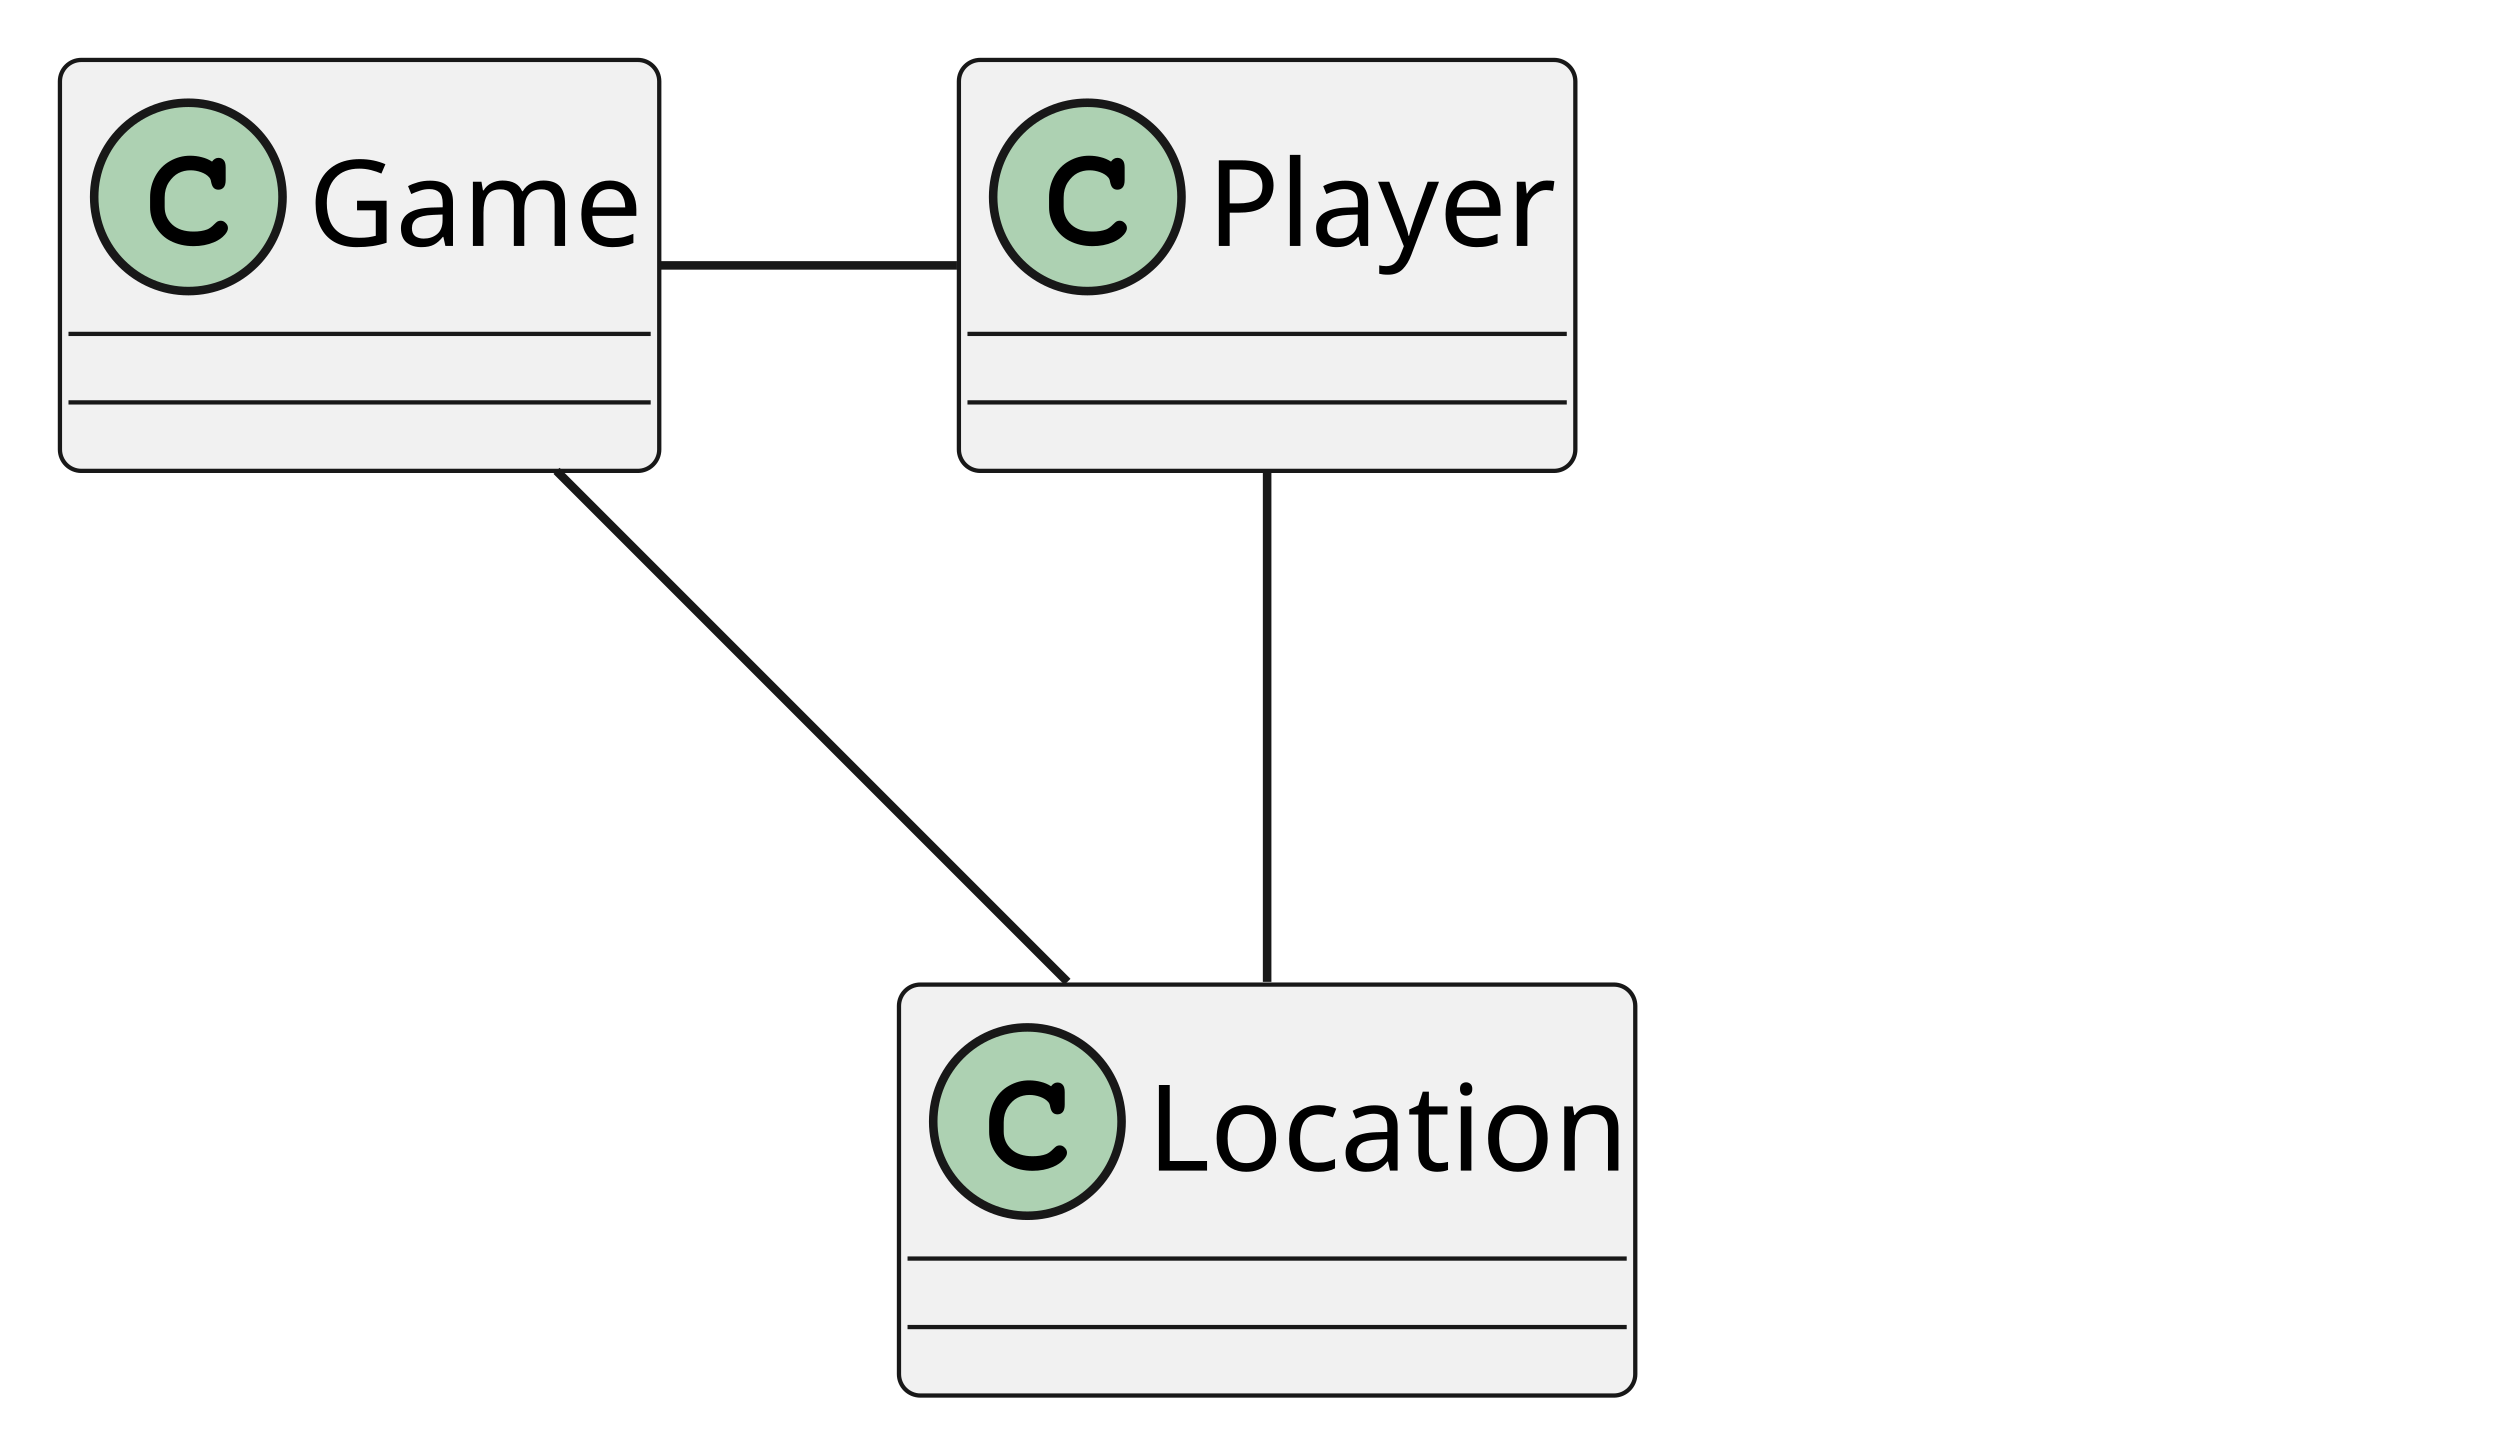
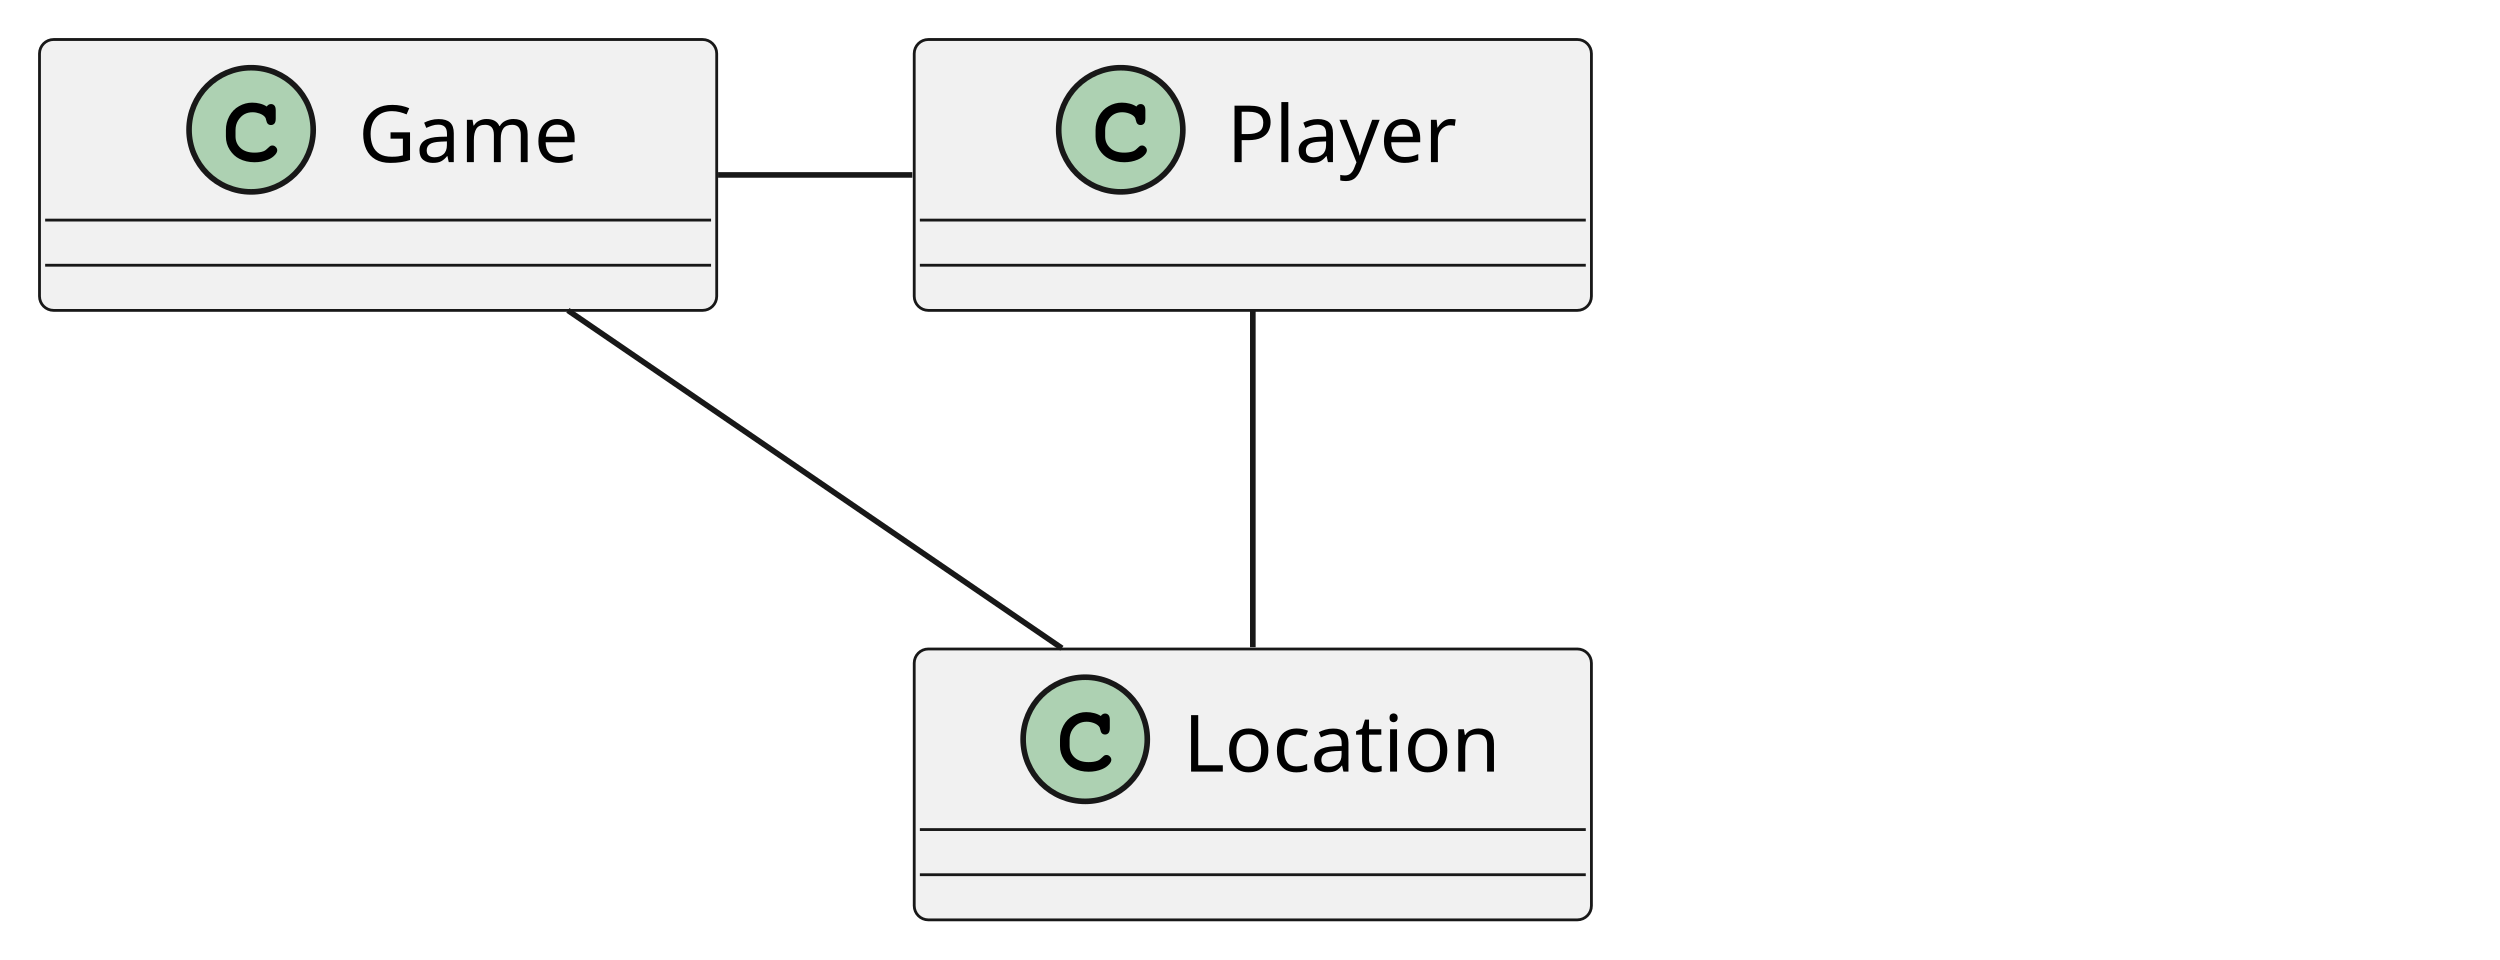
- <svg xmlns="http://www.w3.org/2000/svg" contentStyleType="text/css" height="170px" preserveAspectRatio="none" style="width:292px;height:170px;background:#FFFFFF;" version="1.1" viewBox="0 0 292 170" width="292px" zoomAndPan="magnify">
+ <svg xmlns="http://www.w3.org/2000/svg" contentStyleType="text/css" height="170px" preserveAspectRatio="none" style="width:443px;height:170px;background:#FFFFFF;" version="1.1" viewBox="0 0 443 170" width="443px" zoomAndPan="magnify">
  <defs />
  <g>
    <g id="elem_Game">
-       <rect codeLine="1" fill="#F1F1F1" height="48" id="Game" rx="2.5" ry="2.5" style="stroke:#181818;stroke-width:0.5;" width="70" x="7" y="7" />
-       <ellipse cx="22" cy="23" fill="#ADD1B2" rx="11" ry="11" style="stroke:#181818;stroke-width:1.0;" />
-       <path d="M24.766,18.875 Q24.922,18.656 25.109,18.547 Q25.297,18.438 25.516,18.438 Q25.891,18.438 26.125,18.703 Q26.359,18.953 26.359,19.562 L26.359,21.016 Q26.359,21.625 26.125,21.891 Q25.891,22.156 25.516,22.156 Q25.172,22.156 24.969,21.953 Q24.766,21.766 24.656,21.25 Q24.609,20.891 24.422,20.703 Q24.094,20.328 23.484,20.109 Q22.875,19.891 22.25,19.891 Q21.484,19.891 20.844,20.219 Q20.219,20.547 19.719,21.297 Q19.234,22.047 19.234,23.078 L19.234,24.172 Q19.234,25.406 20.125,26.234 Q21.016,27.047 22.609,27.047 Q23.547,27.047 24.203,26.797 Q24.594,26.641 25.016,26.203 Q25.281,25.938 25.422,25.859 Q25.578,25.781 25.781,25.781 Q26.109,25.781 26.359,26.047 Q26.625,26.297 26.625,26.641 Q26.625,26.984 26.281,27.391 Q25.781,27.969 24.984,28.297 Q23.906,28.75 22.609,28.75 Q21.094,28.75 19.891,28.125 Q18.906,27.625 18.219,26.562 Q17.531,25.484 17.531,24.203 L17.531,23.047 Q17.531,21.719 18.141,20.578 Q18.766,19.422 19.859,18.812 Q20.953,18.188 22.188,18.188 Q22.922,18.188 23.562,18.359 Q24.219,18.516 24.766,18.875 Z " fill="#000000" />
-       <text fill="#000000" font-family="sans-serif" font-size="14" lengthAdjust="spacing" textLength="38" x="36" y="28.729">Game</text>
-       <line style="stroke:#181818;stroke-width:0.5;" x1="8" x2="76" y1="39" y2="39" />
-       <line style="stroke:#181818;stroke-width:0.5;" x1="8" x2="76" y1="47" y2="47" />
+       <rect codeLine="3" fill="#F1F1F1" height="48" id="Game" rx="2.5" ry="2.5" style="stroke:#181818;stroke-width:0.5;" width="120" x="7" y="7" />
+       <ellipse cx="44.5" cy="23" fill="#ADD1B2" rx="11" ry="11" style="stroke:#181818;stroke-width:1.0;" />
+       <path d="M47.266,18.875 Q47.422,18.656 47.609,18.547 Q47.797,18.438 48.016,18.438 Q48.391,18.438 48.625,18.703 Q48.859,18.953 48.859,19.562 L48.859,21.016 Q48.859,21.625 48.625,21.891 Q48.391,22.156 48.016,22.156 Q47.672,22.156 47.469,21.953 Q47.266,21.766 47.156,21.25 Q47.109,20.891 46.922,20.703 Q46.594,20.328 45.984,20.109 Q45.375,19.891 44.75,19.891 Q43.984,19.891 43.344,20.219 Q42.719,20.547 42.219,21.297 Q41.734,22.047 41.734,23.078 L41.734,24.172 Q41.734,25.406 42.625,26.234 Q43.516,27.047 45.109,27.047 Q46.047,27.047 46.703,26.797 Q47.094,26.641 47.516,26.203 Q47.781,25.938 47.922,25.859 Q48.078,25.781 48.281,25.781 Q48.609,25.781 48.859,26.047 Q49.125,26.297 49.125,26.641 Q49.125,26.984 48.781,27.391 Q48.281,27.969 47.484,28.297 Q46.406,28.75 45.109,28.75 Q43.594,28.75 42.391,28.125 Q41.406,27.625 40.719,26.562 Q40.031,25.484 40.031,24.203 L40.031,23.047 Q40.031,21.719 40.641,20.578 Q41.266,19.422 42.359,18.812 Q43.453,18.188 44.688,18.188 Q45.422,18.188 46.062,18.359 Q46.719,18.516 47.266,18.875 Z " fill="#000000" />
+       <text fill="#000000" font-family="sans-serif" font-size="14" lengthAdjust="spacing" textLength="38" x="63.5" y="28.729">Game</text>
+       <line style="stroke:#181818;stroke-width:0.5;" x1="8" x2="126" y1="39" y2="39" />
+       <line style="stroke:#181818;stroke-width:0.5;" x1="8" x2="126" y1="47" y2="47" />
    </g>
    <g id="elem_Player">
-       <rect codeLine="2" fill="#F1F1F1" height="48" id="Player" rx="2.5" ry="2.5" style="stroke:#181818;stroke-width:0.5;" width="72" x="112" y="7" />
-       <ellipse cx="127" cy="23" fill="#ADD1B2" rx="11" ry="11" style="stroke:#181818;stroke-width:1.0;" />
-       <path d="M129.766,18.875 Q129.922,18.656 130.109,18.547 Q130.297,18.438 130.516,18.438 Q130.891,18.438 131.125,18.703 Q131.359,18.953 131.359,19.562 L131.359,21.016 Q131.359,21.625 131.125,21.891 Q130.891,22.156 130.516,22.156 Q130.172,22.156 129.969,21.953 Q129.766,21.766 129.656,21.25 Q129.609,20.891 129.422,20.703 Q129.094,20.328 128.484,20.109 Q127.875,19.891 127.25,19.891 Q126.484,19.891 125.844,20.219 Q125.219,20.547 124.719,21.297 Q124.234,22.047 124.234,23.078 L124.234,24.172 Q124.234,25.406 125.125,26.234 Q126.016,27.047 127.609,27.047 Q128.547,27.047 129.203,26.797 Q129.594,26.641 130.016,26.203 Q130.281,25.938 130.422,25.859 Q130.578,25.781 130.781,25.781 Q131.109,25.781 131.359,26.047 Q131.625,26.297 131.625,26.641 Q131.625,26.984 131.281,27.391 Q130.781,27.969 129.984,28.297 Q128.906,28.75 127.609,28.75 Q126.094,28.75 124.891,28.125 Q123.906,27.625 123.219,26.562 Q122.531,25.484 122.531,24.203 L122.531,23.047 Q122.531,21.719 123.141,20.578 Q123.766,19.422 124.859,18.812 Q125.953,18.188 127.188,18.188 Q127.922,18.188 128.562,18.359 Q129.219,18.516 129.766,18.875 Z " fill="#000000" />
-       <text fill="#000000" font-family="sans-serif" font-size="14" lengthAdjust="spacing" textLength="40" x="141" y="28.729">Player</text>
-       <line style="stroke:#181818;stroke-width:0.5;" x1="113" x2="183" y1="39" y2="39" />
-       <line style="stroke:#181818;stroke-width:0.5;" x1="113" x2="183" y1="47" y2="47" />
+       <rect codeLine="4" fill="#F1F1F1" height="48" id="Player" rx="2.5" ry="2.5" style="stroke:#181818;stroke-width:0.5;" width="120" x="162" y="7" />
+       <ellipse cx="198.6" cy="23" fill="#ADD1B2" rx="11" ry="11" style="stroke:#181818;stroke-width:1.0;" />
+       <path d="M201.366,18.875 Q201.522,18.656 201.709,18.547 Q201.897,18.438 202.116,18.438 Q202.491,18.438 202.725,18.703 Q202.959,18.953 202.959,19.562 L202.959,21.016 Q202.959,21.625 202.725,21.891 Q202.491,22.156 202.116,22.156 Q201.772,22.156 201.569,21.953 Q201.366,21.766 201.256,21.25 Q201.209,20.891 201.022,20.703 Q200.694,20.328 200.084,20.109 Q199.475,19.891 198.85,19.891 Q198.084,19.891 197.444,20.219 Q196.819,20.547 196.319,21.297 Q195.834,22.047 195.834,23.078 L195.834,24.172 Q195.834,25.406 196.725,26.234 Q197.616,27.047 199.209,27.047 Q200.147,27.047 200.803,26.797 Q201.194,26.641 201.616,26.203 Q201.881,25.938 202.022,25.859 Q202.178,25.781 202.381,25.781 Q202.709,25.781 202.959,26.047 Q203.225,26.297 203.225,26.641 Q203.225,26.984 202.881,27.391 Q202.381,27.969 201.584,28.297 Q200.506,28.75 199.209,28.75 Q197.694,28.75 196.491,28.125 Q195.506,27.625 194.819,26.562 Q194.131,25.484 194.131,24.203 L194.131,23.047 Q194.131,21.719 194.741,20.578 Q195.366,19.422 196.459,18.812 Q197.553,18.188 198.787,18.188 Q199.522,18.188 200.162,18.359 Q200.819,18.516 201.366,18.875 Z " fill="#000000" />
+       <text fill="#000000" font-family="sans-serif" font-size="14" lengthAdjust="spacing" textLength="40" x="217.4" y="28.729">Player</text>
+       <line style="stroke:#181818;stroke-width:0.5;" x1="163" x2="281" y1="39" y2="39" />
+       <line style="stroke:#181818;stroke-width:0.5;" x1="163" x2="281" y1="47" y2="47" />
    </g>
    <g id="elem_Location">
-       <rect codeLine="4" fill="#F1F1F1" height="48" id="Location" rx="2.5" ry="2.5" style="stroke:#181818;stroke-width:0.5;" width="86" x="105" y="115" />
-       <ellipse cx="120" cy="131" fill="#ADD1B2" rx="11" ry="11" style="stroke:#181818;stroke-width:1.0;" />
-       <path d="M122.766,126.875 Q122.922,126.656 123.109,126.547 Q123.297,126.438 123.516,126.438 Q123.891,126.438 124.125,126.703 Q124.359,126.953 124.359,127.562 L124.359,129.016 Q124.359,129.625 124.125,129.891 Q123.891,130.156 123.516,130.156 Q123.172,130.156 122.969,129.953 Q122.766,129.766 122.656,129.25 Q122.609,128.891 122.422,128.703 Q122.094,128.328 121.484,128.109 Q120.875,127.891 120.25,127.891 Q119.484,127.891 118.844,128.219 Q118.219,128.547 117.719,129.297 Q117.234,130.047 117.234,131.078 L117.234,132.172 Q117.234,133.406 118.125,134.234 Q119.016,135.047 120.609,135.047 Q121.547,135.047 122.203,134.797 Q122.594,134.641 123.016,134.203 Q123.281,133.938 123.422,133.859 Q123.578,133.781 123.781,133.781 Q124.109,133.781 124.359,134.047 Q124.625,134.297 124.625,134.641 Q124.625,134.984 124.281,135.391 Q123.781,135.969 122.984,136.297 Q121.906,136.75 120.609,136.75 Q119.094,136.75 117.891,136.125 Q116.906,135.625 116.219,134.562 Q115.531,133.484 115.531,132.203 L115.531,131.047 Q115.531,129.719 116.141,128.578 Q116.766,127.422 117.859,126.812 Q118.953,126.188 120.188,126.188 Q120.922,126.188 121.562,126.359 Q122.219,126.516 122.766,126.875 Z " fill="#000000" />
-       <text fill="#000000" font-family="sans-serif" font-size="14" lengthAdjust="spacing" textLength="54" x="134" y="136.728">Location</text>
-       <line style="stroke:#181818;stroke-width:0.5;" x1="106" x2="190" y1="147" y2="147" />
-       <line style="stroke:#181818;stroke-width:0.5;" x1="106" x2="190" y1="155" y2="155" />
+       <rect codeLine="6" fill="#F1F1F1" height="48" id="Location" rx="2.5" ry="2.5" style="stroke:#181818;stroke-width:0.5;" width="120" x="162" y="115" />
+       <ellipse cx="192.3" cy="131" fill="#ADD1B2" rx="11" ry="11" style="stroke:#181818;stroke-width:1.0;" />
+       <path d="M195.066,126.875 Q195.222,126.656 195.409,126.547 Q195.597,126.438 195.816,126.438 Q196.191,126.438 196.425,126.703 Q196.659,126.953 196.659,127.562 L196.659,129.016 Q196.659,129.625 196.425,129.891 Q196.191,130.156 195.816,130.156 Q195.472,130.156 195.269,129.953 Q195.066,129.766 194.956,129.25 Q194.909,128.891 194.722,128.703 Q194.394,128.328 193.784,128.109 Q193.175,127.891 192.55,127.891 Q191.784,127.891 191.144,128.219 Q190.519,128.547 190.019,129.297 Q189.534,130.047 189.534,131.078 L189.534,132.172 Q189.534,133.406 190.425,134.234 Q191.316,135.047 192.909,135.047 Q193.847,135.047 194.503,134.797 Q194.894,134.641 195.316,134.203 Q195.581,133.938 195.722,133.859 Q195.878,133.781 196.081,133.781 Q196.409,133.781 196.659,134.047 Q196.925,134.297 196.925,134.641 Q196.925,134.984 196.581,135.391 Q196.081,135.969 195.284,136.297 Q194.206,136.75 192.909,136.75 Q191.394,136.75 190.191,136.125 Q189.206,135.625 188.519,134.562 Q187.831,133.484 187.831,132.203 L187.831,131.047 Q187.831,129.719 188.441,128.578 Q189.066,127.422 190.159,126.812 Q191.253,126.188 192.488,126.188 Q193.222,126.188 193.863,126.359 Q194.519,126.516 195.066,126.875 Z " fill="#000000" />
+       <text fill="#000000" font-family="sans-serif" font-size="14" lengthAdjust="spacing" textLength="54" x="209.7" y="136.728">Location</text>
+       <line style="stroke:#181818;stroke-width:0.5;" x1="163" x2="281" y1="147" y2="147" />
+       <line style="stroke:#181818;stroke-width:0.5;" x1="163" x2="281" y1="155" y2="155" />
    </g>
    <g id="link_Game_Player">
-       <path codeLine="6" d="M77.2,31 C88.72,31 100.24,31 111.77,31 " fill="none" id="Game-Player" style="stroke:#181818;stroke-width:1.0;" />
+       <path codeLine="8" d="M127.24,31 C138.72,31 150.19,31 161.67,31 " fill="none" id="Game-Player" style="stroke:#181818;stroke-width:1.0;" />
    </g>
    <g id="link_Game_Location">
-       <path codeLine="8" d="M65,55 C82.66,72.66 106.94,96.94 124.68,114.68 " fill="none" id="Game-Location" style="stroke:#181818;stroke-width:1.0;" />
+       <path codeLine="10" d="M100.63,55 C126.54,72.72 162.21,97.11 188.17,114.86 " fill="none" id="Game-Location" style="stroke:#181818;stroke-width:1.0;" />
    </g>
    <g id="link_Player_Location">
-       <path codeLine="10" d="M148,55 C148,72.66 148,96.94 148,114.68 " fill="none" id="Player-Location" style="stroke:#181818;stroke-width:1.0;" />
+       <path codeLine="12" d="M222,55 C222,72.66 222,96.94 222,114.68 " fill="none" id="Player-Location" style="stroke:#181818;stroke-width:1.0;" />
    </g>
  </g>
</svg>
